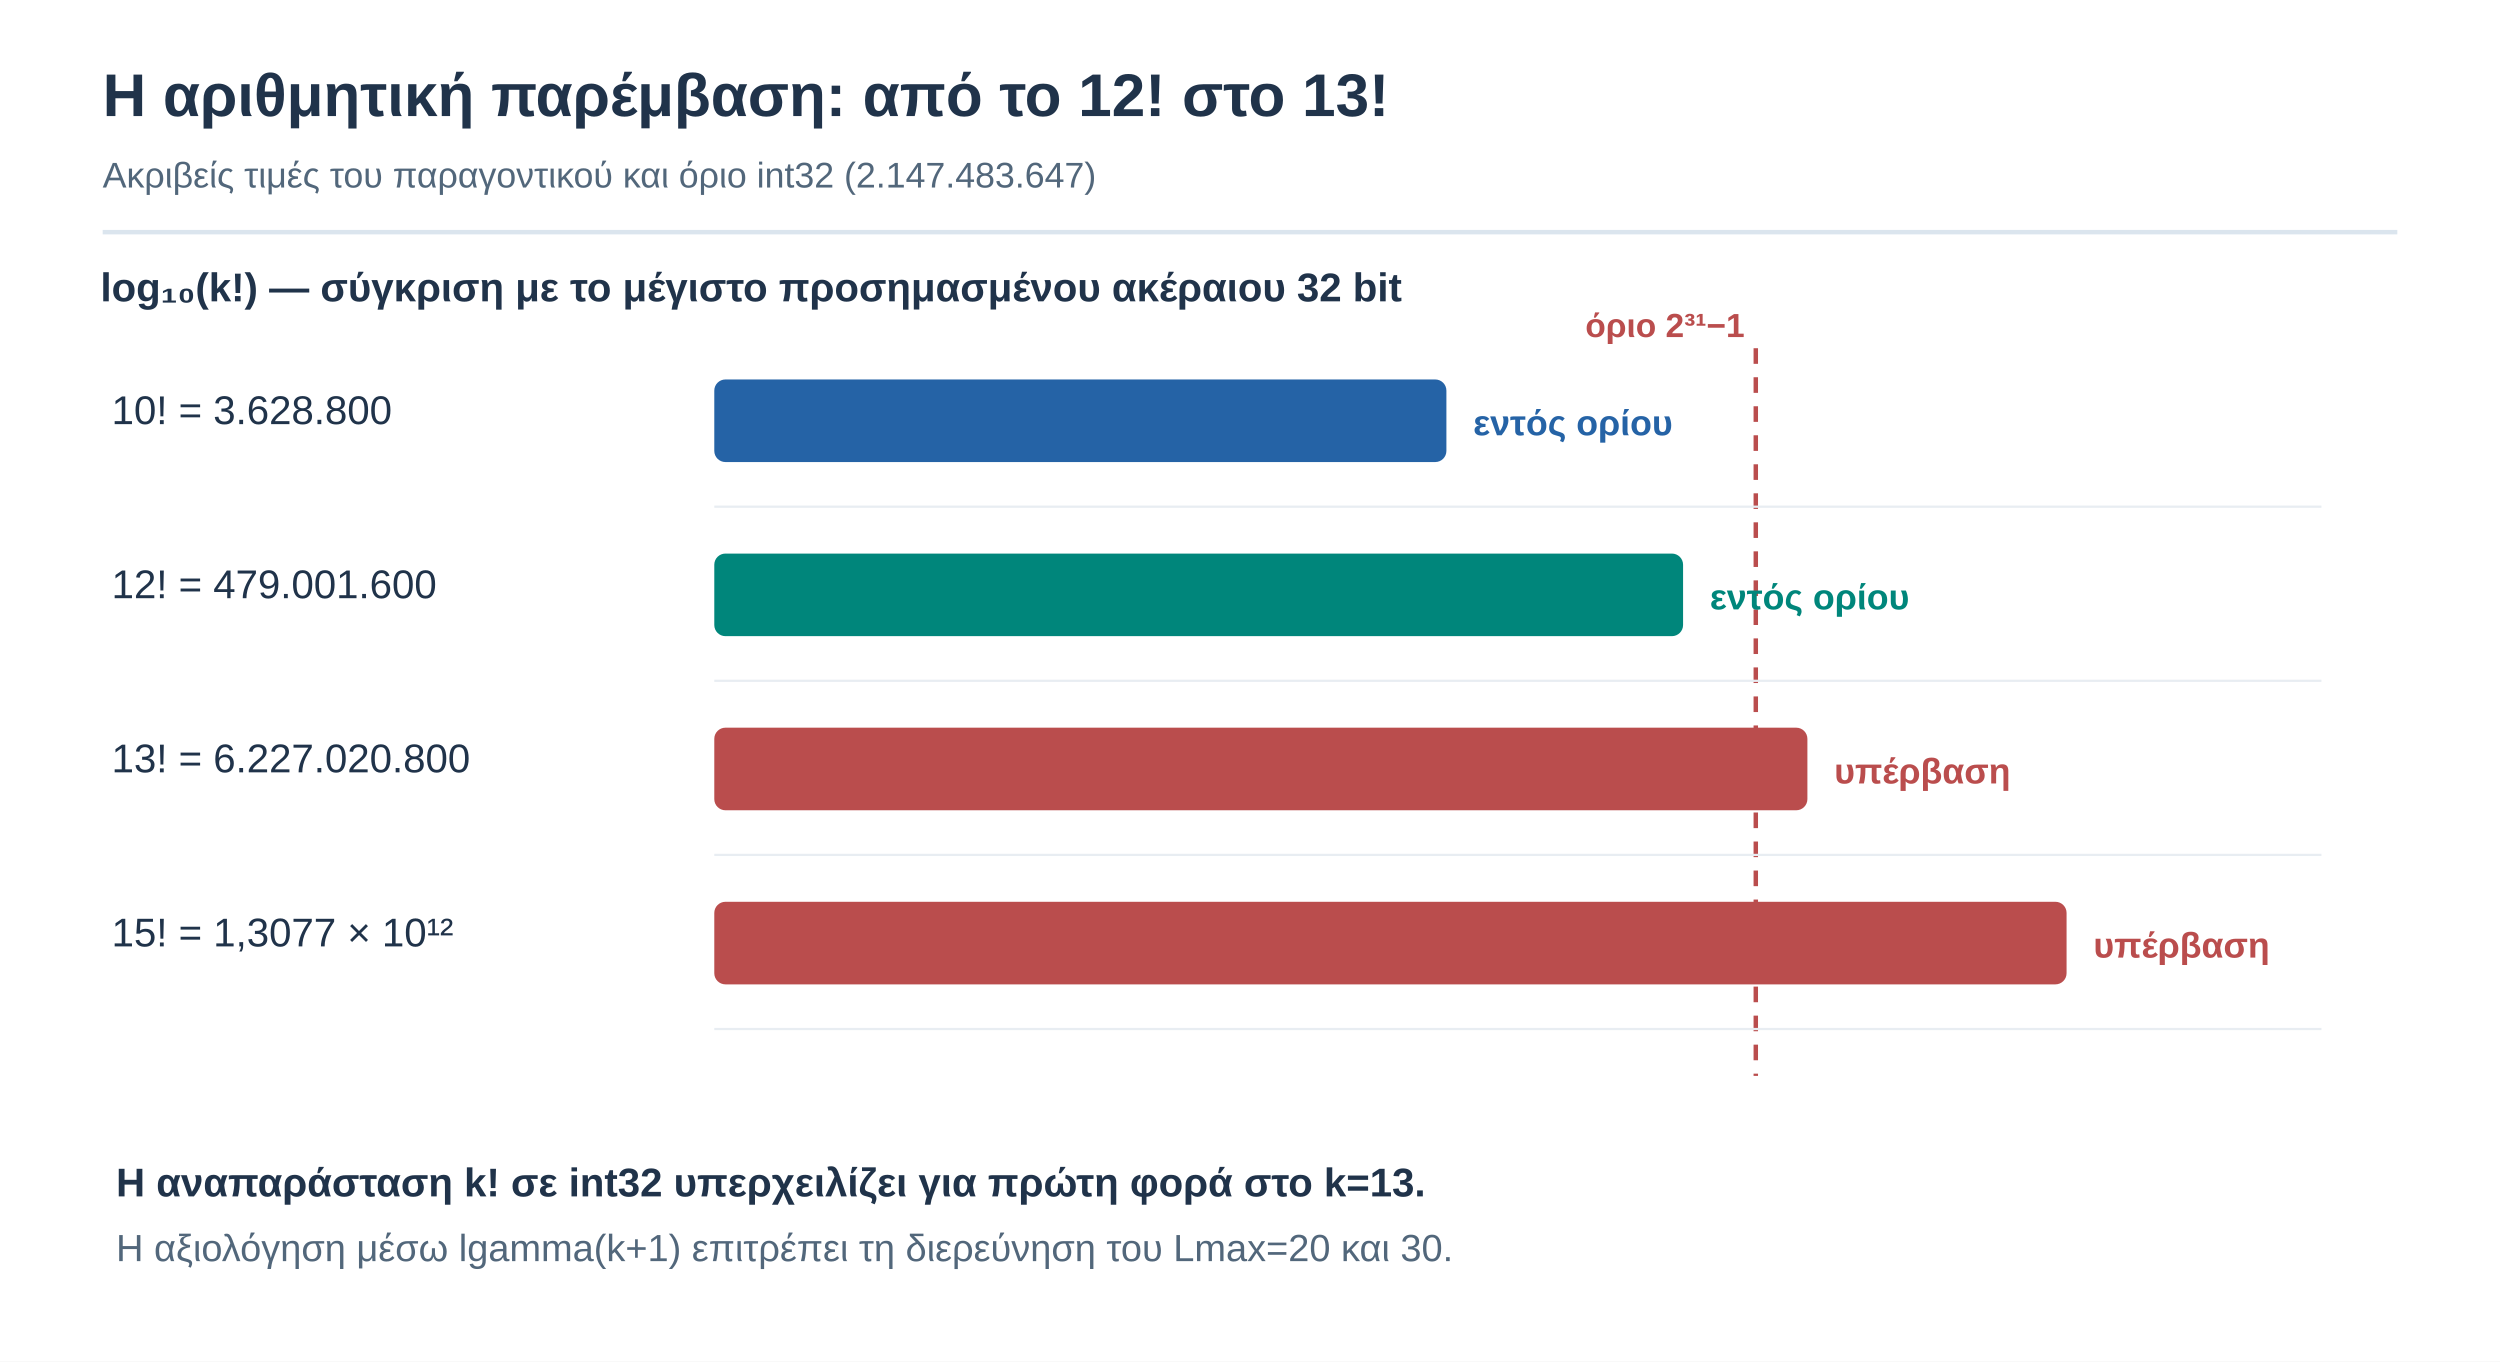
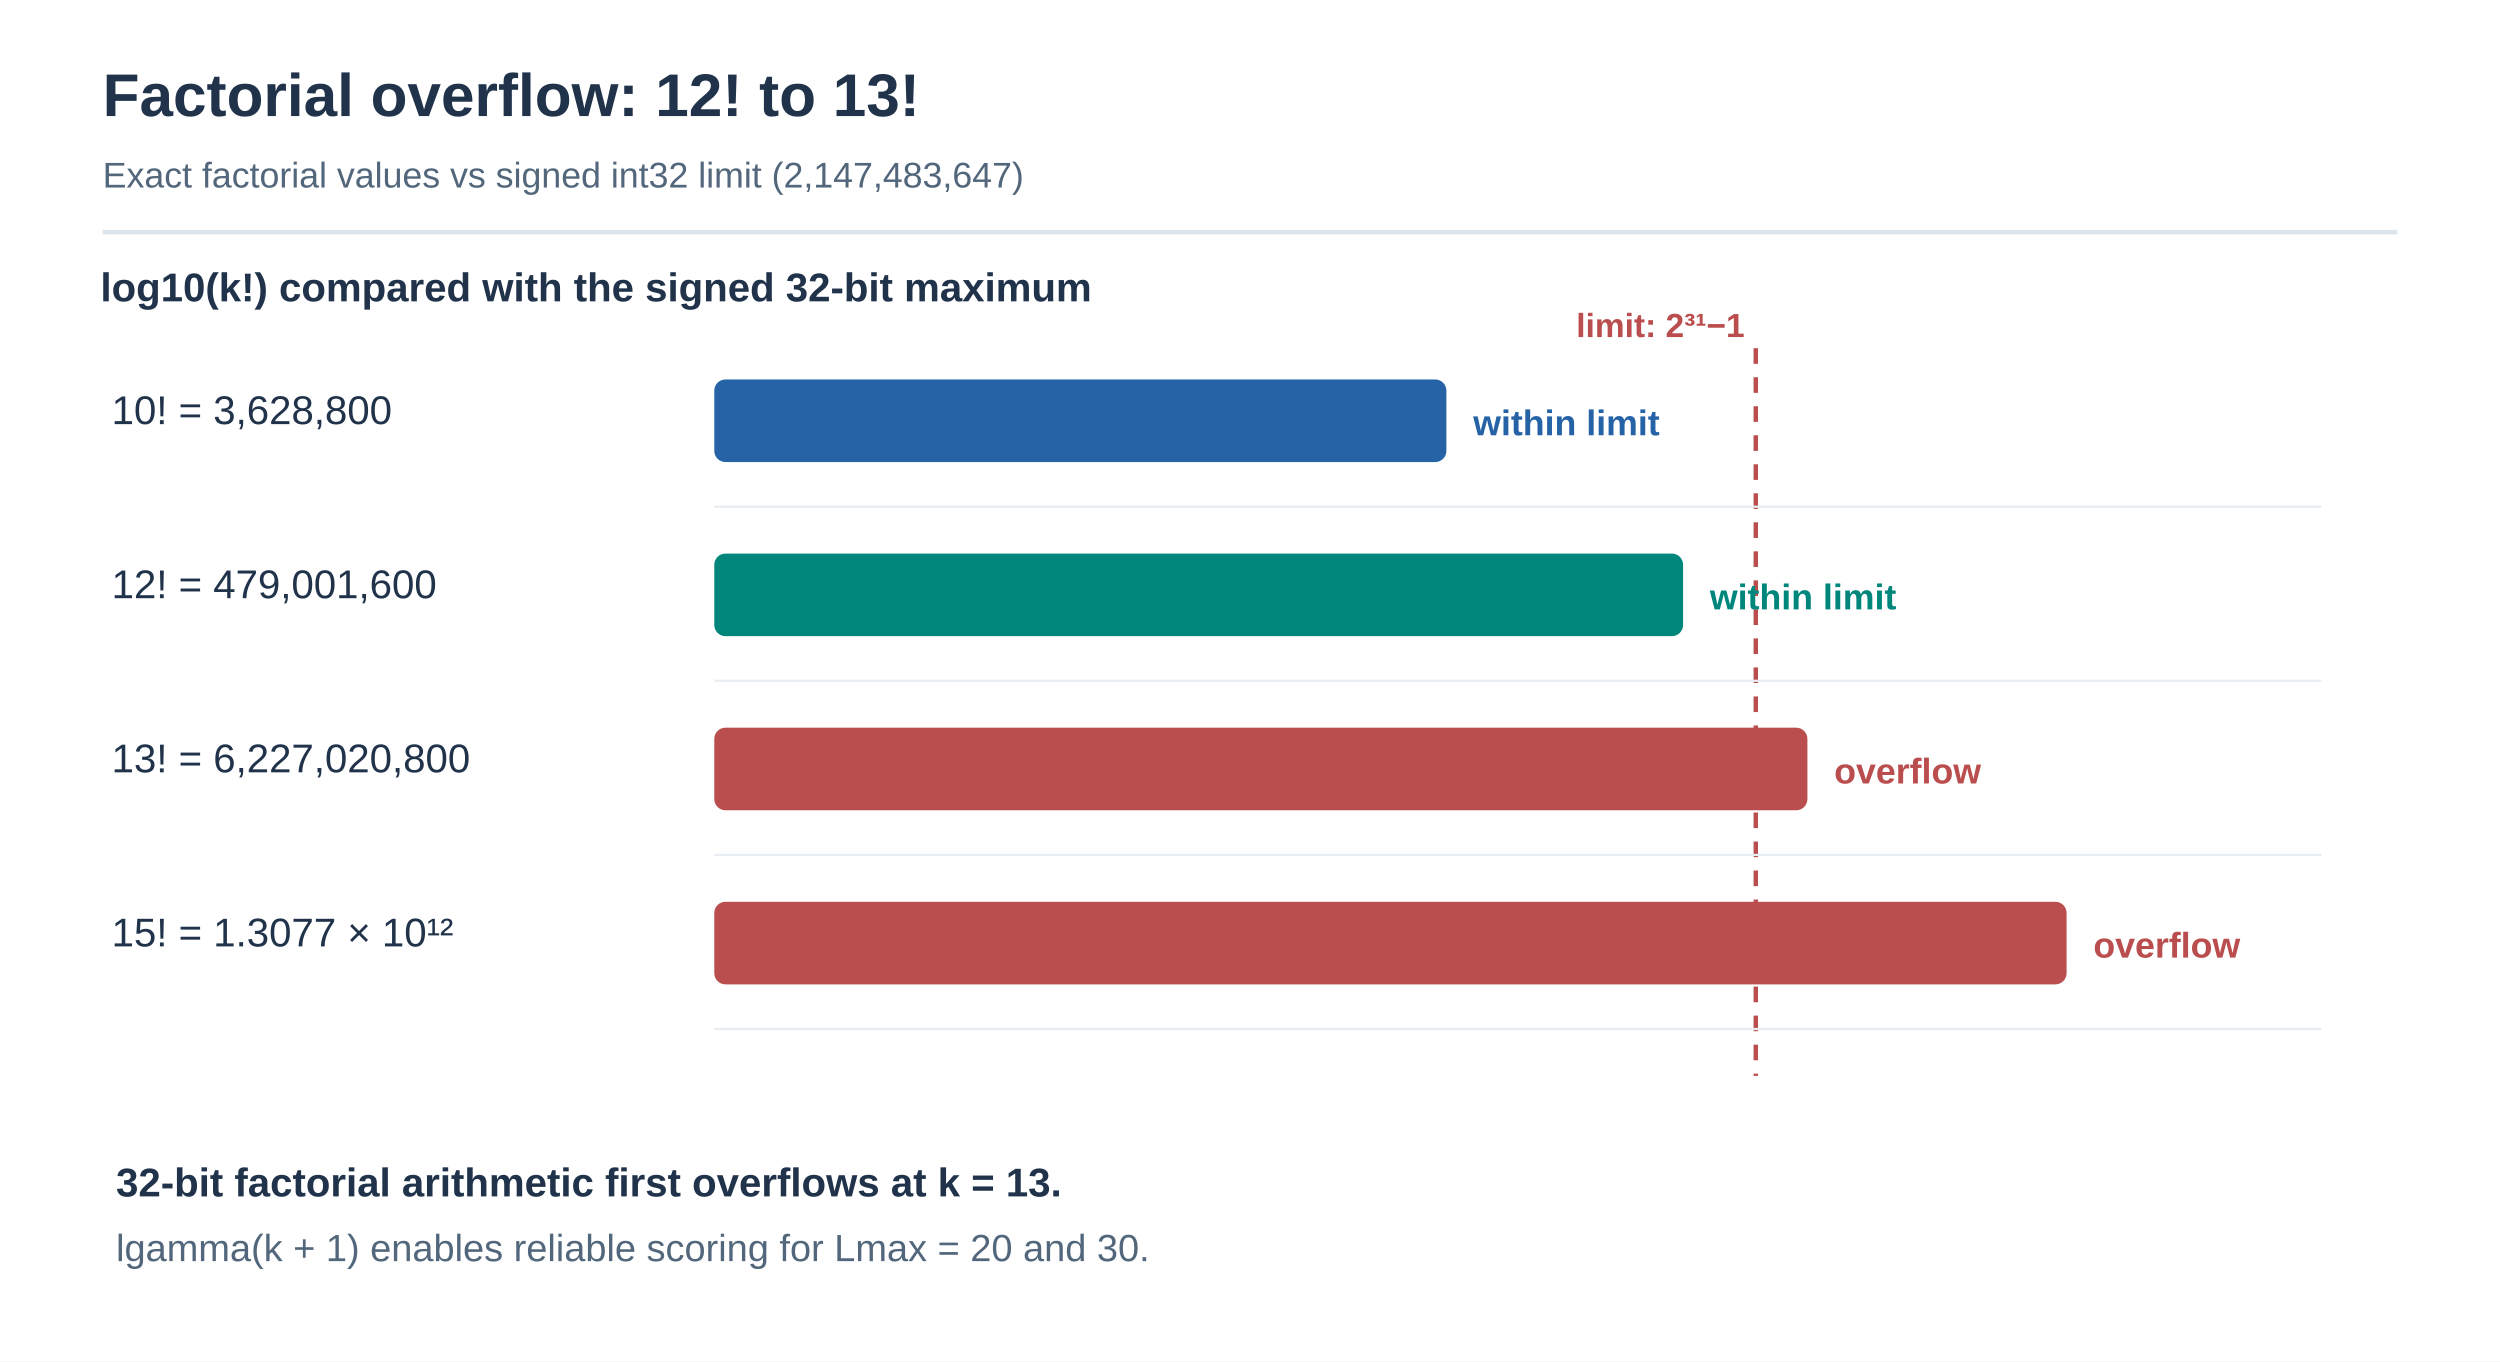
- <svg xmlns="http://www.w3.org/2000/svg" viewBox="0 0 1120 610" role="img" aria-label="Η αριθμητική παρέμβαση: από το 12! στο 13!">
+ <svg xmlns="http://www.w3.org/2000/svg" viewBox="0 0 1120 610" role="img" aria-label="Factorial overflow: 12! to 13!">
  <rect x="0" y="0" width="1120" height="610" rx="0" fill="#ffffff" />
-   <text x="46" y="52" font-family="Arial, DejaVu Sans, sans-serif" font-size="27" font-weight="700" fill="#20334a" text-anchor="start">Η αριθμητική παρέμβαση: από το 12! στο 13!</text>
-   <text x="46" y="84" font-family="Arial, DejaVu Sans, sans-serif" font-size="16" font-weight="400" fill="#52677b" text-anchor="start">Ακριβείς τιμές του παραγοντικού και όριο int32 (2.147.483.647)</text>
+   <text x="46" y="52" font-family="Arial, DejaVu Sans, sans-serif" font-size="27" font-weight="700" fill="#20334a" text-anchor="start">Factorial overflow: 12! to 13!</text>
+   <text x="46" y="84" font-family="Arial, DejaVu Sans, sans-serif" font-size="16" font-weight="400" fill="#52677b" text-anchor="start">Exact factorial values vs signed int32 limit (2,147,483,647)</text>
  <line x1="46" y1="104" x2="1074" y2="104" stroke="#dbe5ee" stroke-width="2" />
-   <text x="45" y="135" font-family="Arial, DejaVu Sans, sans-serif" font-size="18" font-weight="600" fill="#20334a" text-anchor="start">log₁₀(k!) — σύγκριση με το μέγιστο προσημασμένου ακέραιου 32 bit</text>
+   <text x="45" y="135" font-family="Arial, DejaVu Sans, sans-serif" font-size="18" font-weight="600" fill="#20334a" text-anchor="start">log10(k!) compared with the signed 32-bit maximum</text>
  <line x1="786.596" y1="156" x2="786.596" y2="482" stroke="#ba4d4d" stroke-width="2" stroke-dasharray="7 6" />
-   <text x="781.596" y="151" font-family="Arial, DejaVu Sans, sans-serif" font-size="15" font-weight="700" fill="#ba4d4d" text-anchor="end">όριο 2³¹−1</text>
-   <text x="50" y="190" font-family="Arial, DejaVu Sans, sans-serif" font-size="18" font-weight="500" fill="#20334a" text-anchor="start">10!  = 3.628.800</text>
+   <text x="781.596" y="151" font-family="Arial, DejaVu Sans, sans-serif" font-size="15" font-weight="700" fill="#ba4d4d" text-anchor="end">limit: 2³¹−1</text>
+   <text x="50" y="190" font-family="Arial, DejaVu Sans, sans-serif" font-size="18" font-weight="500" fill="#20334a" text-anchor="start">10!  = 3,628,800</text>
  <rect x="320" y="170" width="327.988" height="37" rx="5" fill="#2563a6" />
-   <text x="659.988" y="195" font-family="Arial, DejaVu Sans, sans-serif" font-size="16" font-weight="700" fill="#2563a6" text-anchor="start">εντός ορίου</text>
+   <text x="659.988" y="195" font-family="Arial, DejaVu Sans, sans-serif" font-size="16" font-weight="700" fill="#2563a6" text-anchor="start">within limit</text>
  <line x1="320" y1="227" x2="1040" y2="227" stroke="#e8edf2" stroke-width="1" />
-   <text x="50" y="268" font-family="Arial, DejaVu Sans, sans-serif" font-size="18" font-weight="500" fill="#20334a" text-anchor="start">12!  = 479.001.600</text>
+   <text x="50" y="268" font-family="Arial, DejaVu Sans, sans-serif" font-size="18" font-weight="500" fill="#20334a" text-anchor="start">12!  = 479,001,600</text>
  <rect x="320" y="248" width="434.017" height="37" rx="5" fill="#00867b" />
-   <text x="766.017" y="273" font-family="Arial, DejaVu Sans, sans-serif" font-size="16" font-weight="700" fill="#00867b" text-anchor="start">εντός ορίου</text>
+   <text x="766.017" y="273" font-family="Arial, DejaVu Sans, sans-serif" font-size="16" font-weight="700" fill="#00867b" text-anchor="start">within limit</text>
  <line x1="320" y1="305" x2="1040" y2="305" stroke="#e8edf2" stroke-width="1" />
-   <text x="50" y="346" font-family="Arial, DejaVu Sans, sans-serif" font-size="18" font-weight="500" fill="#20334a" text-anchor="start">13!  = 6.227.020.800</text>
+   <text x="50" y="346" font-family="Arial, DejaVu Sans, sans-serif" font-size="18" font-weight="500" fill="#20334a" text-anchor="start">13!  = 6,227,020,800</text>
  <rect x="320" y="326" width="489.714" height="37" rx="5" fill="#ba4d4d" />
-   <text x="821.714" y="351" font-family="Arial, DejaVu Sans, sans-serif" font-size="16" font-weight="700" fill="#ba4d4d" text-anchor="start">υπέρβαση</text>
+   <text x="821.714" y="351" font-family="Arial, DejaVu Sans, sans-serif" font-size="16" font-weight="700" fill="#ba4d4d" text-anchor="start">overflow</text>
  <line x1="320" y1="383" x2="1040" y2="383" stroke="#e8edf2" stroke-width="1" />
-   <text x="50" y="424" font-family="Arial, DejaVu Sans, sans-serif" font-size="18" font-weight="500" fill="#20334a" text-anchor="start">15!  = 1,3077 × 10¹²</text>
+   <text x="50" y="424" font-family="Arial, DejaVu Sans, sans-serif" font-size="18" font-weight="500" fill="#20334a" text-anchor="start">15!  = 1.3077 × 10¹²</text>
  <rect x="320" y="404" width="605.825" height="37" rx="5" fill="#ba4d4d" />
-   <text x="937.825" y="429" font-family="Arial, DejaVu Sans, sans-serif" font-size="16" font-weight="700" fill="#ba4d4d" text-anchor="start">υπέρβαση</text>
+   <text x="937.825" y="429" font-family="Arial, DejaVu Sans, sans-serif" font-size="16" font-weight="700" fill="#ba4d4d" text-anchor="start">overflow</text>
  <line x1="320" y1="461" x2="1040" y2="461" stroke="#e8edf2" stroke-width="1" />
-   <text x="52" y="536" font-family="Arial, DejaVu Sans, sans-serif" font-size="18" font-weight="700" fill="#20334a" text-anchor="start">Η αναπαράσταση k! σε int32 υπερχειλίζει για πρώτη φορά στο k=13.</text>
-   <text x="52" y="565" font-family="Arial, DejaVu Sans, sans-serif" font-size="17" font-weight="400" fill="#52677b" text-anchor="start">Η αξιολόγηση μέσω lgamma(k+1) επιτρέπει τη διερεύνηση του Lmax=20 και 30.</text>
+   <text x="52" y="536" font-family="Arial, DejaVu Sans, sans-serif" font-size="18" font-weight="700" fill="#20334a" text-anchor="start">32-bit factorial arithmetic first overflows at k = 13.</text>
+   <text x="52" y="565" font-family="Arial, DejaVu Sans, sans-serif" font-size="17" font-weight="400" fill="#52677b" text-anchor="start">lgamma(k + 1) enables reliable scoring for Lmax = 20 and 30.</text>
</svg>
